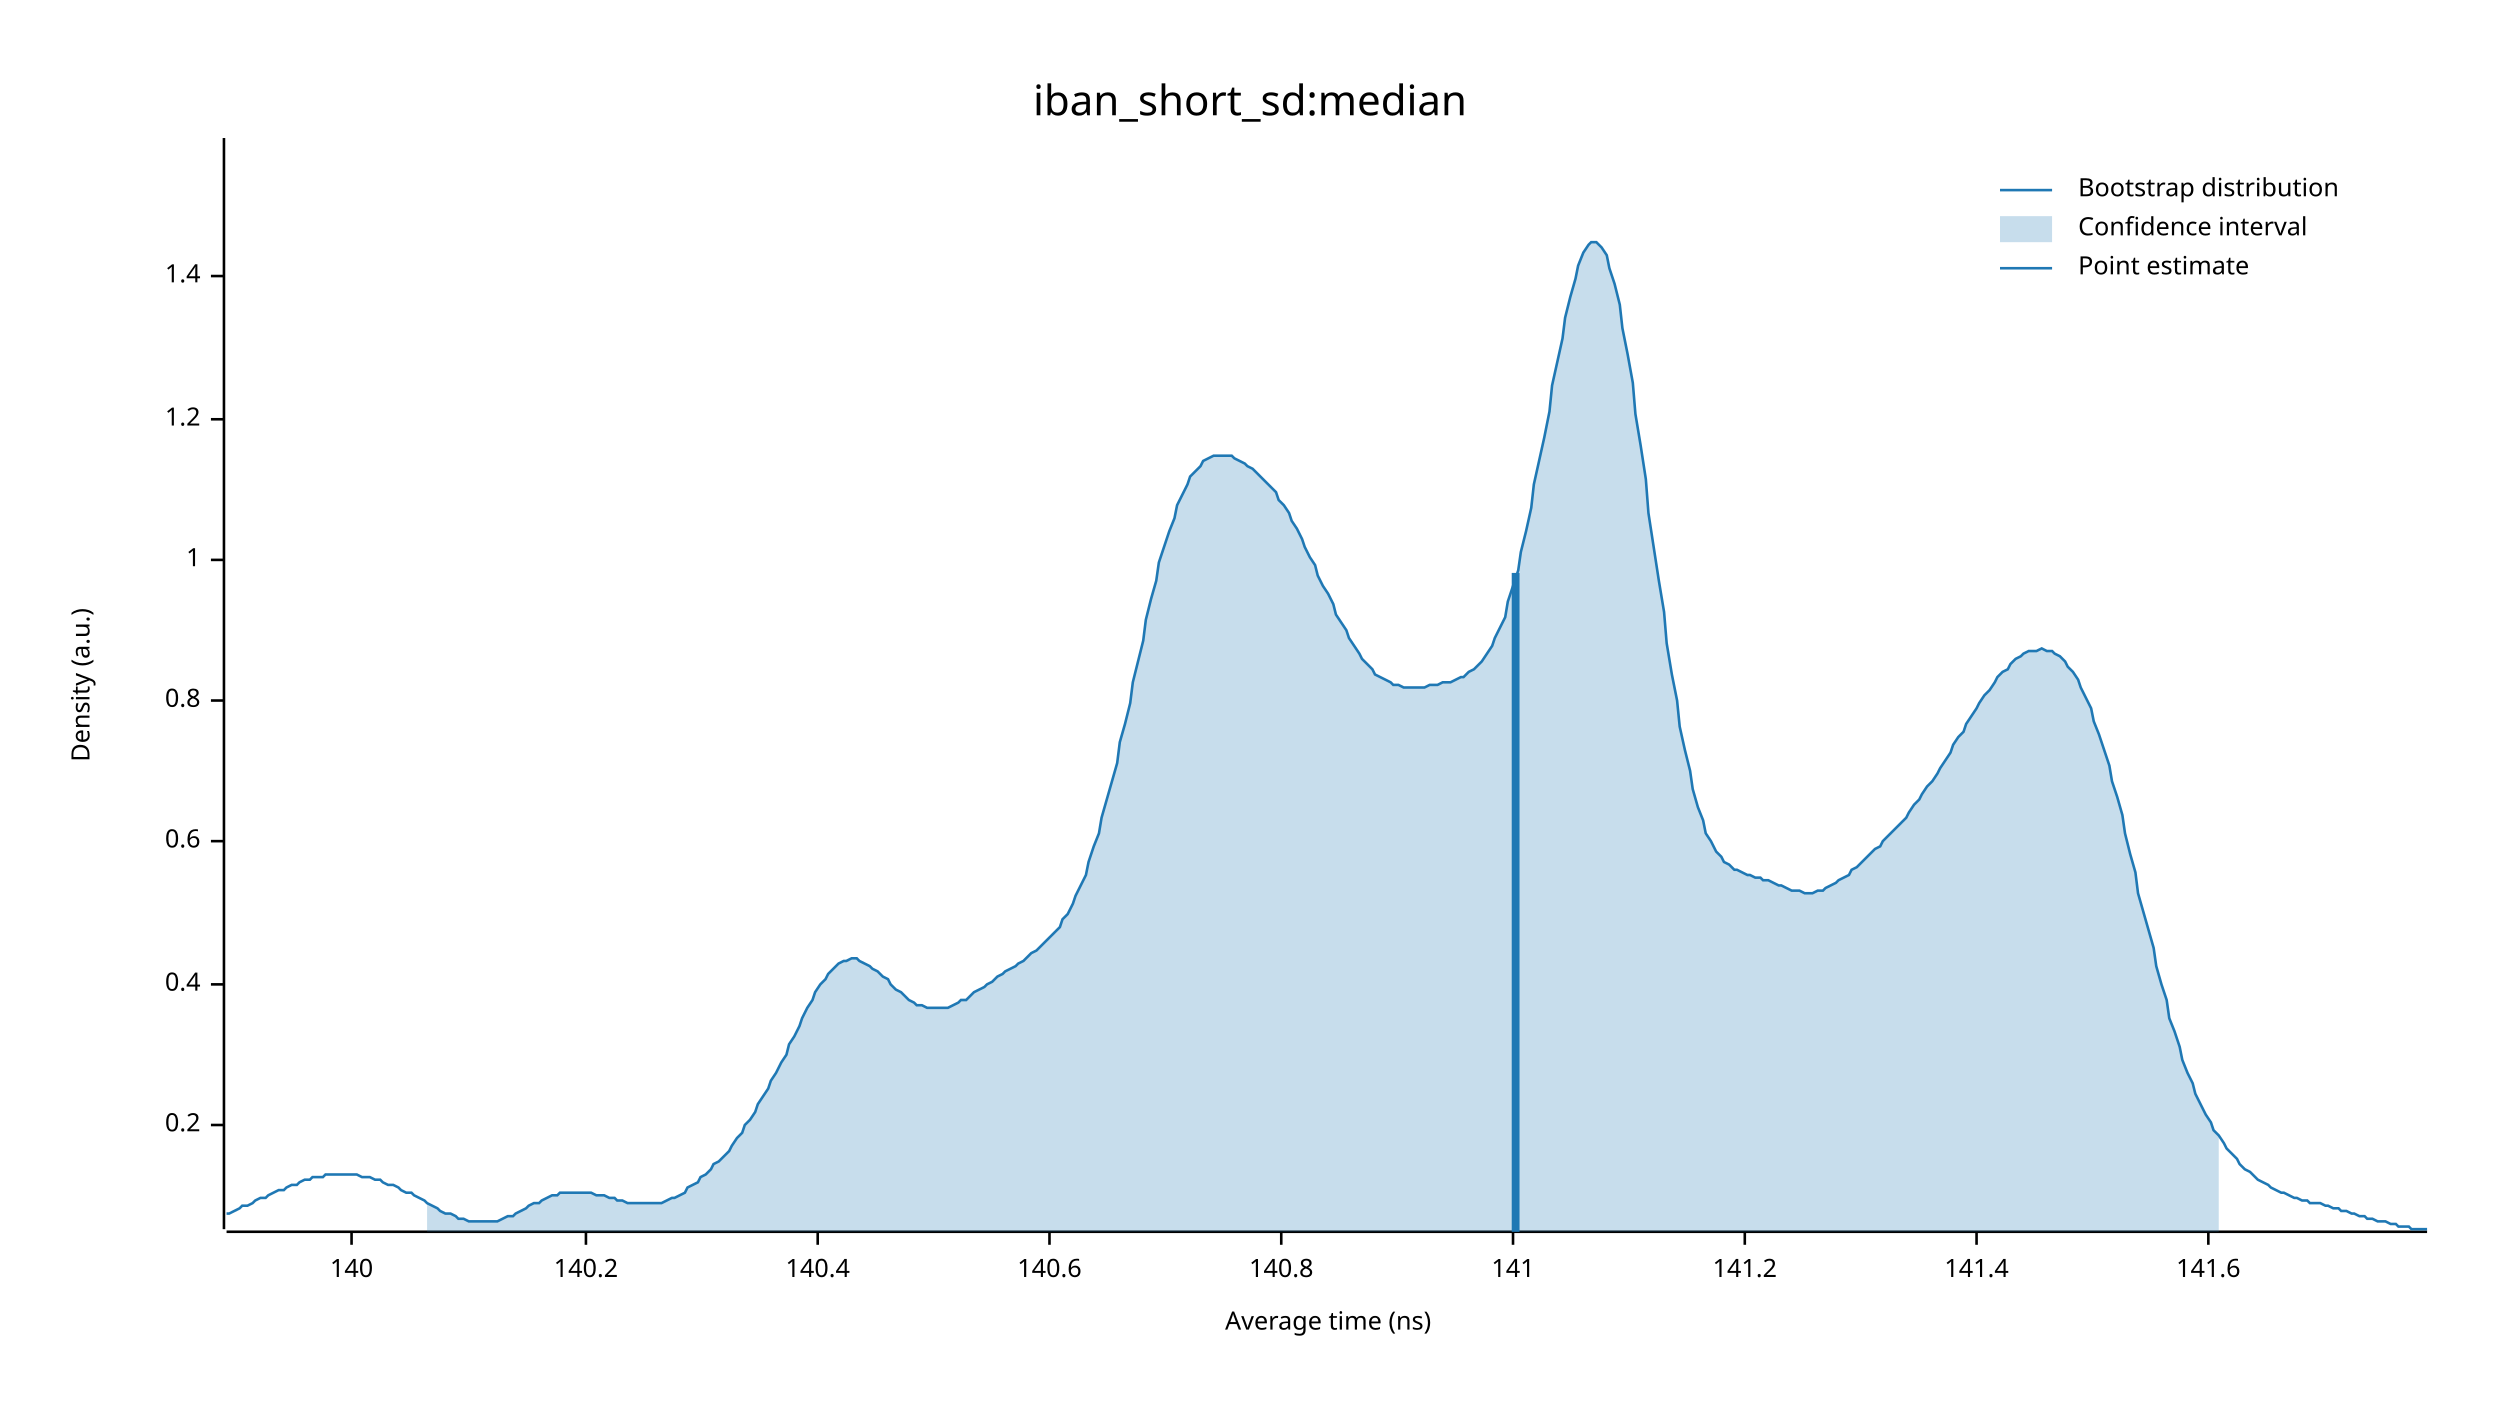
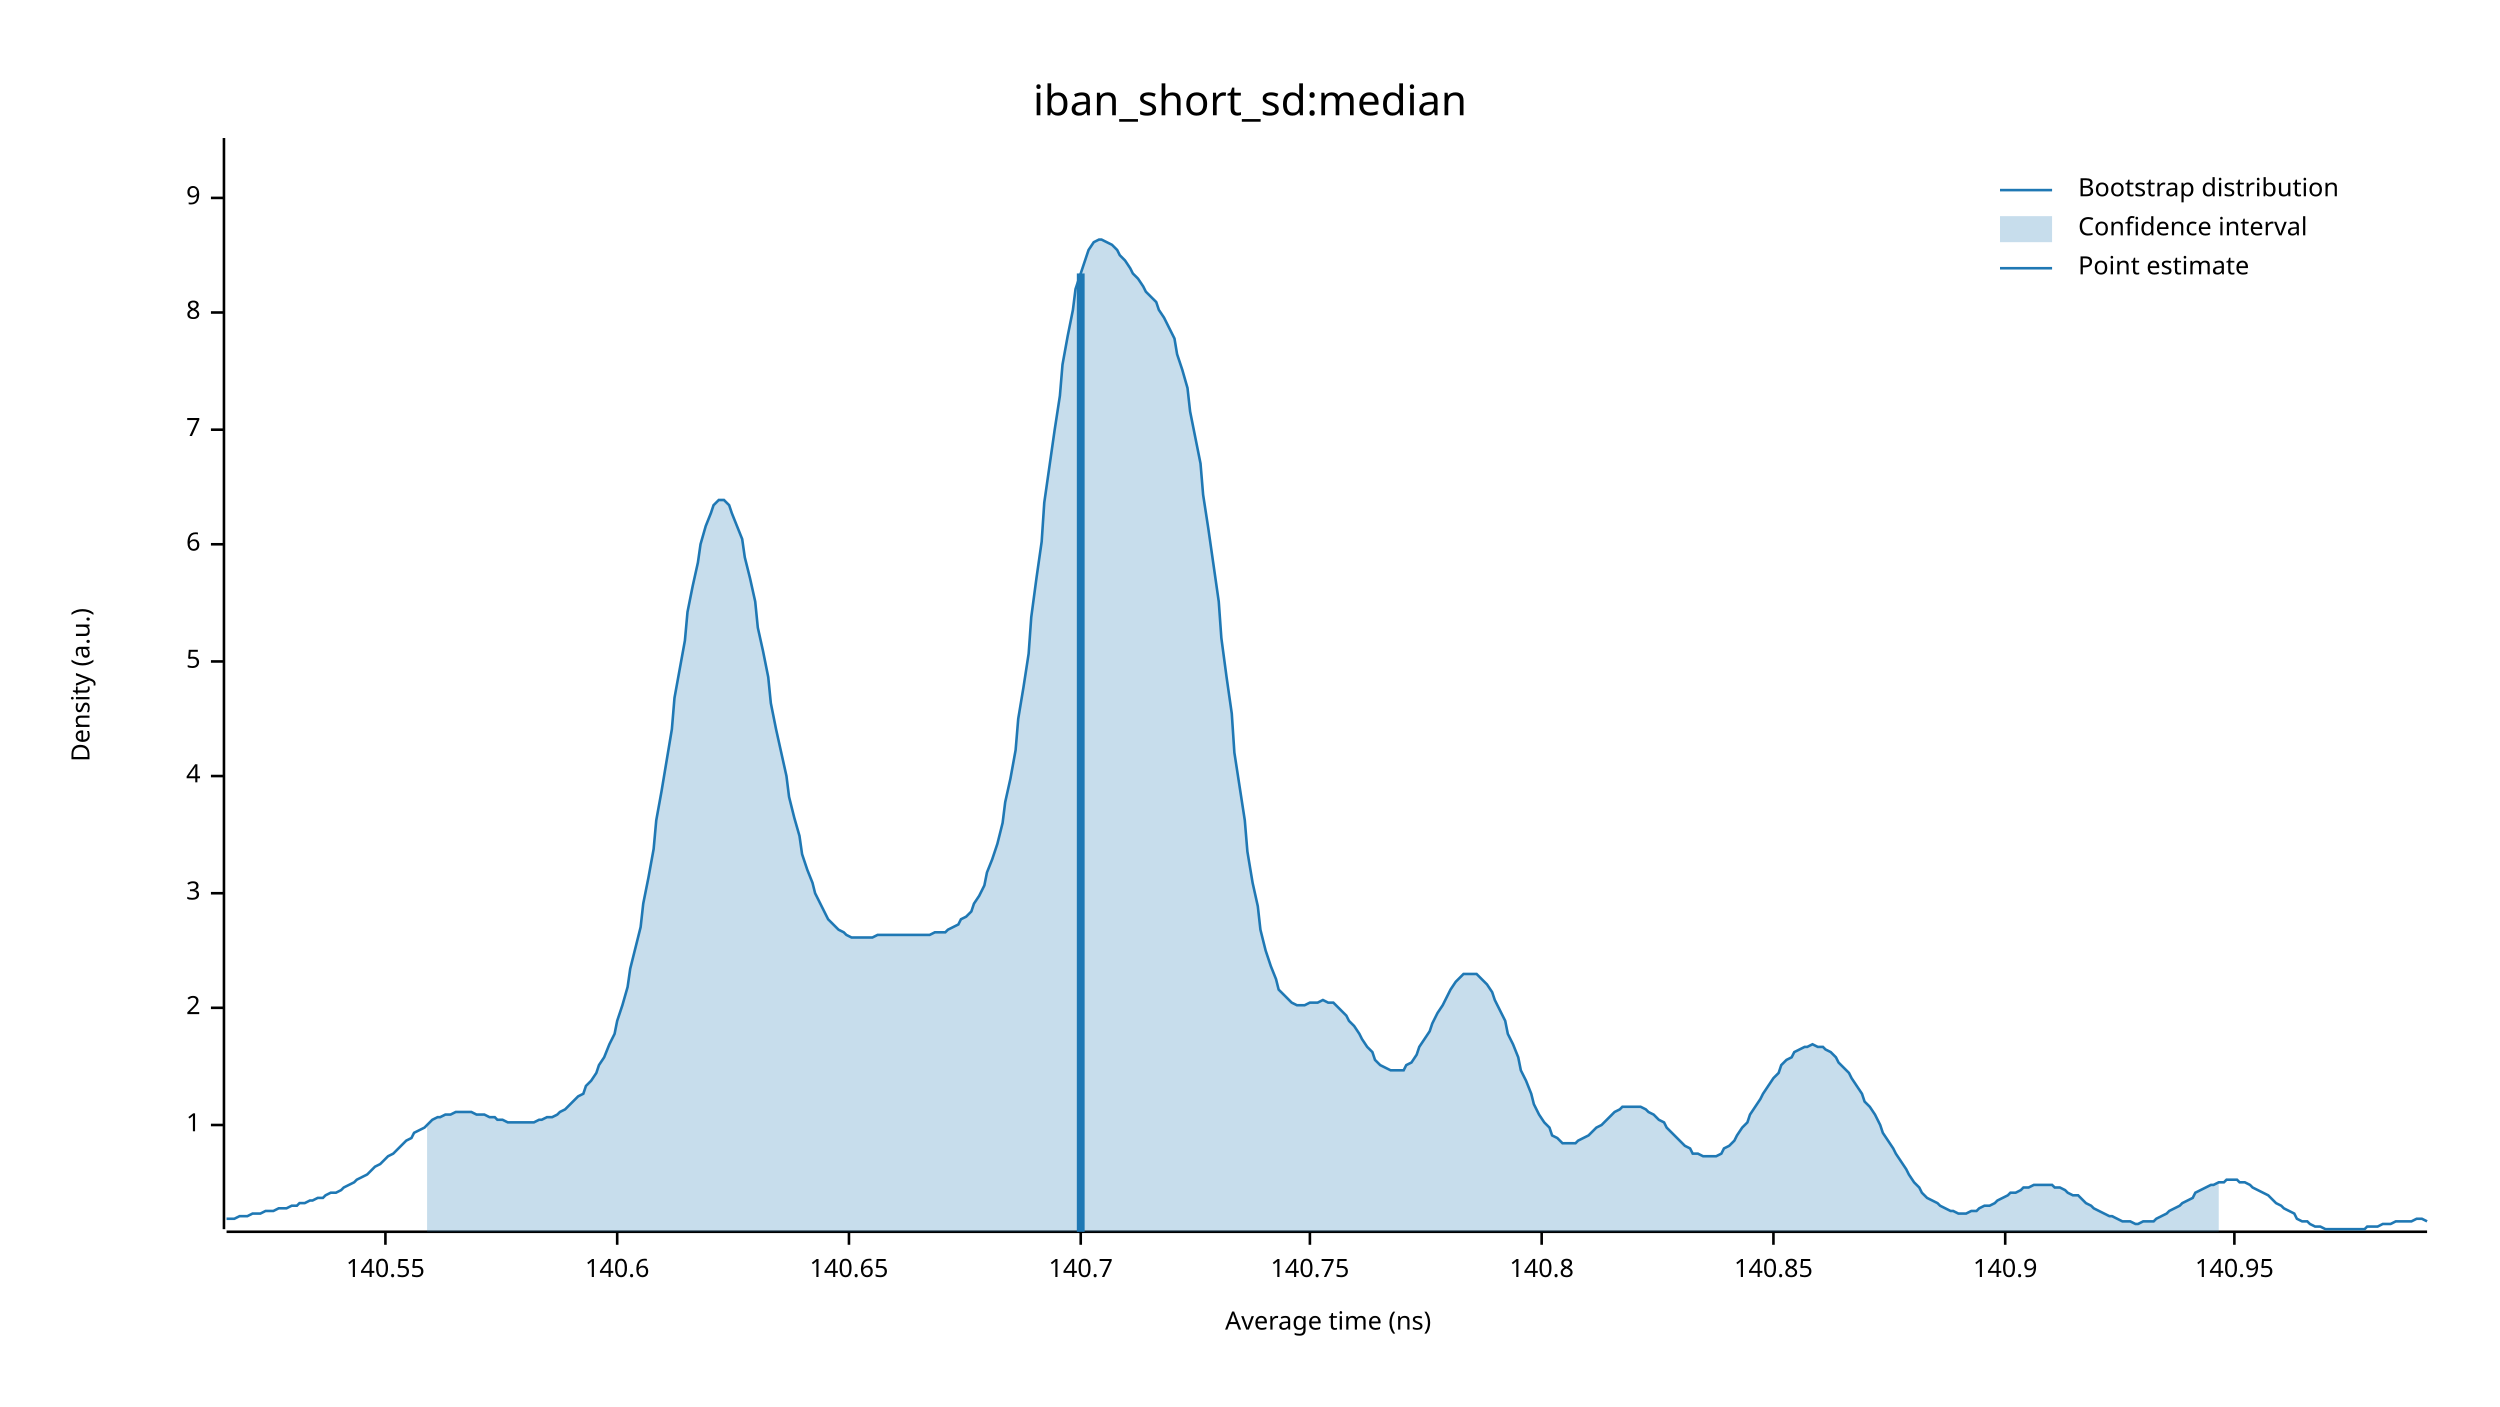
<svg xmlns="http://www.w3.org/2000/svg" width="960" height="540" viewBox="0 0 960 540">
  <text x="480" y="32" dy="0.76em" text-anchor="middle" font-family="sans-serif" font-size="16.129" opacity="1" fill="#000000">
iban_short_sd:median
</text>
  <text x="27" y="263" dy="0.76em" text-anchor="middle" font-family="sans-serif" font-size="9.677" opacity="1" fill="#000000" transform="rotate(270, 27, 263)">
Density (a.u.)
</text>
  <text x="510" y="513" dy="-0.5ex" text-anchor="middle" font-family="sans-serif" font-size="9.677" opacity="1" fill="#000000">
Average time (ns)
</text>
  <polyline fill="none" opacity="1" stroke="#000000" stroke-width="1" points="86,53 86,472 " />
  <text x="77" y="432" dy="0.5ex" text-anchor="end" font-family="sans-serif" font-size="9.677" opacity="1" fill="#000000">
- 0.2
+ 1
</text>
  <polyline fill="none" opacity="1" stroke="#000000" stroke-width="1" points="81,432 86,432 " />
-   <text x="77" y="378" dy="0.5ex" text-anchor="end" font-family="sans-serif" font-size="9.677" opacity="1" fill="#000000">
- 0.4
+   <text x="77" y="387" dy="0.5ex" text-anchor="end" font-family="sans-serif" font-size="9.677" opacity="1" fill="#000000">
+ 2
</text>
-   <polyline fill="none" opacity="1" stroke="#000000" stroke-width="1" points="81,378 86,378 " />
-   <text x="77" y="323" dy="0.5ex" text-anchor="end" font-family="sans-serif" font-size="9.677" opacity="1" fill="#000000">
- 0.6
+   <polyline fill="none" opacity="1" stroke="#000000" stroke-width="1" points="81,387 86,387 " />
+   <text x="77" y="343" dy="0.5ex" text-anchor="end" font-family="sans-serif" font-size="9.677" opacity="1" fill="#000000">
+ 3
</text>
-   <polyline fill="none" opacity="1" stroke="#000000" stroke-width="1" points="81,323 86,323 " />
-   <text x="77" y="269" dy="0.5ex" text-anchor="end" font-family="sans-serif" font-size="9.677" opacity="1" fill="#000000">
- 0.8
+   <polyline fill="none" opacity="1" stroke="#000000" stroke-width="1" points="81,343 86,343 " />
+   <text x="77" y="298" dy="0.5ex" text-anchor="end" font-family="sans-serif" font-size="9.677" opacity="1" fill="#000000">
+ 4
</text>
-   <polyline fill="none" opacity="1" stroke="#000000" stroke-width="1" points="81,269 86,269 " />
-   <text x="77" y="215" dy="0.5ex" text-anchor="end" font-family="sans-serif" font-size="9.677" opacity="1" fill="#000000">
- 1
+   <polyline fill="none" opacity="1" stroke="#000000" stroke-width="1" points="81,298 86,298 " />
+   <text x="77" y="254" dy="0.5ex" text-anchor="end" font-family="sans-serif" font-size="9.677" opacity="1" fill="#000000">
+ 5
</text>
-   <polyline fill="none" opacity="1" stroke="#000000" stroke-width="1" points="81,215 86,215 " />
-   <text x="77" y="161" dy="0.5ex" text-anchor="end" font-family="sans-serif" font-size="9.677" opacity="1" fill="#000000">
- 1.2
+   <polyline fill="none" opacity="1" stroke="#000000" stroke-width="1" points="81,254 86,254 " />
+   <text x="77" y="209" dy="0.5ex" text-anchor="end" font-family="sans-serif" font-size="9.677" opacity="1" fill="#000000">
+ 6
</text>
-   <polyline fill="none" opacity="1" stroke="#000000" stroke-width="1" points="81,161 86,161 " />
-   <text x="77" y="106" dy="0.5ex" text-anchor="end" font-family="sans-serif" font-size="9.677" opacity="1" fill="#000000">
- 1.4
+   <polyline fill="none" opacity="1" stroke="#000000" stroke-width="1" points="81,209 86,209 " />
+   <text x="77" y="165" dy="0.5ex" text-anchor="end" font-family="sans-serif" font-size="9.677" opacity="1" fill="#000000">
+ 7
</text>
-   <polyline fill="none" opacity="1" stroke="#000000" stroke-width="1" points="81,106 86,106 " />
+   <polyline fill="none" opacity="1" stroke="#000000" stroke-width="1" points="81,165 86,165 " />
+   <text x="77" y="120" dy="0.5ex" text-anchor="end" font-family="sans-serif" font-size="9.677" opacity="1" fill="#000000">
+ 8
+ </text>
+   <polyline fill="none" opacity="1" stroke="#000000" stroke-width="1" points="81,120 86,120 " />
+   <text x="77" y="76" dy="0.5ex" text-anchor="end" font-family="sans-serif" font-size="9.677" opacity="1" fill="#000000">
+ 9
+ </text>
+   <polyline fill="none" opacity="1" stroke="#000000" stroke-width="1" points="81,76 86,76 " />
  <polyline fill="none" opacity="1" stroke="#000000" stroke-width="1" points="87,473 932,473 " />
-   <text x="135" y="483" dy="0.76em" text-anchor="middle" font-family="sans-serif" font-size="9.677" opacity="1" fill="#000000">
- 140
+   <text x="148" y="483" dy="0.76em" text-anchor="middle" font-family="sans-serif" font-size="9.677" opacity="1" fill="#000000">
+ 140.55
</text>
-   <polyline fill="none" opacity="1" stroke="#000000" stroke-width="1" points="135,473 135,478 " />
-   <text x="225" y="483" dy="0.76em" text-anchor="middle" font-family="sans-serif" font-size="9.677" opacity="1" fill="#000000">
- 140.2
- </text>
-   <polyline fill="none" opacity="1" stroke="#000000" stroke-width="1" points="225,473 225,478 " />
-   <text x="314" y="483" dy="0.76em" text-anchor="middle" font-family="sans-serif" font-size="9.677" opacity="1" fill="#000000">
- 140.4
- </text>
-   <polyline fill="none" opacity="1" stroke="#000000" stroke-width="1" points="314,473 314,478 " />
-   <text x="403" y="483" dy="0.76em" text-anchor="middle" font-family="sans-serif" font-size="9.677" opacity="1" fill="#000000">
+   <polyline fill="none" opacity="1" stroke="#000000" stroke-width="1" points="148,473 148,478 " />
+   <text x="237" y="483" dy="0.76em" text-anchor="middle" font-family="sans-serif" font-size="9.677" opacity="1" fill="#000000">
140.6
</text>
-   <polyline fill="none" opacity="1" stroke="#000000" stroke-width="1" points="403,473 403,478 " />
-   <text x="492" y="483" dy="0.76em" text-anchor="middle" font-family="sans-serif" font-size="9.677" opacity="1" fill="#000000">
+   <polyline fill="none" opacity="1" stroke="#000000" stroke-width="1" points="237,473 237,478 " />
+   <text x="326" y="483" dy="0.76em" text-anchor="middle" font-family="sans-serif" font-size="9.677" opacity="1" fill="#000000">
+ 140.65
+ </text>
+   <polyline fill="none" opacity="1" stroke="#000000" stroke-width="1" points="326,473 326,478 " />
+   <text x="415" y="483" dy="0.76em" text-anchor="middle" font-family="sans-serif" font-size="9.677" opacity="1" fill="#000000">
+ 140.7
+ </text>
+   <polyline fill="none" opacity="1" stroke="#000000" stroke-width="1" points="415,473 415,478 " />
+   <text x="503" y="483" dy="0.76em" text-anchor="middle" font-family="sans-serif" font-size="9.677" opacity="1" fill="#000000">
+ 140.75
+ </text>
+   <polyline fill="none" opacity="1" stroke="#000000" stroke-width="1" points="503,473 503,478 " />
+   <text x="592" y="483" dy="0.76em" text-anchor="middle" font-family="sans-serif" font-size="9.677" opacity="1" fill="#000000">
140.8
</text>
-   <polyline fill="none" opacity="1" stroke="#000000" stroke-width="1" points="492,473 492,478 " />
-   <text x="581" y="483" dy="0.76em" text-anchor="middle" font-family="sans-serif" font-size="9.677" opacity="1" fill="#000000">
- 141
+   <polyline fill="none" opacity="1" stroke="#000000" stroke-width="1" points="592,473 592,478 " />
+   <text x="681" y="483" dy="0.76em" text-anchor="middle" font-family="sans-serif" font-size="9.677" opacity="1" fill="#000000">
+ 140.85
</text>
-   <polyline fill="none" opacity="1" stroke="#000000" stroke-width="1" points="581,473 581,478 " />
-   <text x="670" y="483" dy="0.76em" text-anchor="middle" font-family="sans-serif" font-size="9.677" opacity="1" fill="#000000">
- 141.2
+   <polyline fill="none" opacity="1" stroke="#000000" stroke-width="1" points="681,473 681,478 " />
+   <text x="770" y="483" dy="0.76em" text-anchor="middle" font-family="sans-serif" font-size="9.677" opacity="1" fill="#000000">
+ 140.9
</text>
-   <polyline fill="none" opacity="1" stroke="#000000" stroke-width="1" points="670,473 670,478 " />
-   <text x="759" y="483" dy="0.76em" text-anchor="middle" font-family="sans-serif" font-size="9.677" opacity="1" fill="#000000">
- 141.4
+   <polyline fill="none" opacity="1" stroke="#000000" stroke-width="1" points="770,473 770,478 " />
+   <text x="858" y="483" dy="0.76em" text-anchor="middle" font-family="sans-serif" font-size="9.677" opacity="1" fill="#000000">
+ 140.95
</text>
-   <polyline fill="none" opacity="1" stroke="#000000" stroke-width="1" points="759,473 759,478 " />
-   <text x="848" y="483" dy="0.76em" text-anchor="middle" font-family="sans-serif" font-size="9.677" opacity="1" fill="#000000">
- 141.6
- </text>
-   <polyline fill="none" opacity="1" stroke="#000000" stroke-width="1" points="848,473 848,478 " />
-   <polyline fill="none" opacity="1" stroke="#1F78B4" stroke-width="1" points="87,466 88,466 90,465 92,464 93,463 95,463 97,462 98,461 100,460 102,460 103,459 105,458 107,457 109,457 110,456 112,455 114,455 115,454 117,453 119,453 120,452 122,452 124,452 125,451 127,451 129,451 131,451 132,451 134,451 136,451 137,451 139,452 141,452 142,452 144,453 146,453 147,454 149,455 151,455 153,456 154,457 156,458 158,458 159,459 161,460 163,461 164,462 166,463 168,464 169,465 171,466 173,466 175,467 176,468 178,468 180,469 181,469 183,469 185,469 186,469 188,469 190,469 191,469 193,468 195,467 197,467 198,466 200,465 202,464 203,463 205,462 207,462 208,461 210,460 212,459 214,459 215,458 217,458 219,458 220,458 222,458 224,458 225,458 227,458 229,459 230,459 232,459 234,460 236,460 237,461 239,461 241,462 242,462 244,462 246,462 247,462 249,462 251,462 252,462 254,462 256,461 258,460 259,460 261,459 263,458 264,456 266,455 268,454 269,452 271,451 273,449 274,447 276,446 278,444 280,442 281,440 283,437 285,435 286,432 288,430 290,427 291,424 293,421 295,418 296,415 298,412 300,408 302,405 303,401 305,398 307,394 308,391 310,387 312,384 313,381 315,378 317,376 318,374 320,372 322,370 324,369 325,369 327,368 329,368 330,369 332,370 334,371 335,372 337,373 339,375 341,376 342,378 344,380 346,381 347,382 349,384 351,385 352,386 354,386 356,387 357,387 359,387 361,387 363,387 364,387 366,386 368,385 369,384 371,384 373,382 374,381 376,380 378,379 379,378 381,377 383,375 385,374 386,373 388,372 390,371 391,370 393,369 395,367 396,366 398,365 400,363 401,362 403,360 405,358 407,356 408,353 410,351 412,347 413,344 415,340 417,336 418,331 420,325 422,320 423,314 425,307 427,300 429,293 430,285 432,278 434,270 435,262 437,254 439,246 440,238 442,230 444,223 445,216 447,210 449,204 451,199 452,194 454,190 456,186 457,183 459,181 461,179 462,177 464,176 466,175 468,175 469,175 471,175 473,175 474,176 476,177 478,178 479,179 481,180 483,182 484,183 486,185 488,187 490,189 491,192 493,194 495,197 496,200 498,203 500,207 501,210 503,214 505,217 506,221 508,225 510,228 512,232 513,236 515,239 517,242 518,245 520,248 522,251 523,253 525,255 527,257 528,259 530,260 532,261 534,262 535,263 537,263 539,264 540,264 542,264 544,264 545,264 547,264 549,263 550,263 552,263 554,262 556,262 557,262 559,261 561,260 562,260 564,258 566,257 567,256 569,254 571,251 573,248 574,245 576,241 578,237 579,231 581,225 583,219 584,212 586,204 588,195 589,186 591,177 593,168 595,158 596,148 598,139 600,130 601,122 603,114 605,107 606,102 608,97 610,94 611,93 613,93 615,95 617,98 618,103 620,109 622,117 623,126 625,136 627,147 628,159 630,171 632,184 633,197 635,210 637,223 639,235 640,247 642,259 644,269 645,279 647,288 649,296 650,303 652,310 654,315 655,320 657,323 659,327 661,329 662,331 664,332 666,334 667,334 669,335 671,336 672,336 674,337 676,337 677,338 679,338 681,339 683,340 684,340 686,341 688,342 689,342 691,342 693,343 694,343 696,343 698,342 700,342 701,341 703,340 705,339 706,338 708,337 710,336 711,334 713,333 715,331 716,330 718,328 720,326 722,325 723,323 725,321 727,319 728,318 730,316 732,314 733,312 735,309 737,307 738,305 740,302 742,300 744,297 745,295 747,292 749,289 750,286 752,283 754,281 755,278 757,275 759,272 760,270 762,267 764,265 766,262 767,260 769,258 771,257 772,255 774,253 776,252 777,251 779,250 781,250 782,250 784,249 786,250 788,250 789,251 791,252 793,254 794,256 796,258 798,261 799,264 801,268 803,272 804,277 806,282 808,288 810,294 811,300 813,306 815,313 816,320 818,328 820,335 821,343 823,350 825,357 827,364 828,371 830,378 832,384 833,391 835,396 837,402 838,407 840,412 842,416 843,420 845,424 847,428 849,431 850,434 852,436 854,439 855,441 857,443 859,445 860,447 862,449 864,450 865,451 867,453 869,454 871,455 872,456 874,457 876,458 877,458 879,459 881,460 882,460 884,461 886,461 887,462 889,462 891,462 893,463 894,463 896,464 898,464 899,465 901,465 903,466 904,466 906,467 908,467 909,468 911,468 913,469 915,469 916,469 918,470 920,470 921,471 923,471 925,471 926,472 928,472 930,472 932,472 " />
-   <polygon opacity="0.25" fill="#1F78B4" points="164,462 166,463 168,464 169,465 171,466 173,466 175,467 176,468 178,468 180,469 181,469 183,469 185,469 186,469 188,469 190,469 191,469 193,468 195,467 197,467 198,466 200,465 202,464 203,463 205,462 207,462 208,461 210,460 212,459 214,459 215,458 217,458 219,458 220,458 222,458 224,458 225,458 227,458 229,459 230,459 232,459 234,460 236,460 237,461 239,461 241,462 242,462 244,462 246,462 247,462 249,462 251,462 252,462 254,462 256,461 258,460 259,460 261,459 263,458 264,456 266,455 268,454 269,452 271,451 273,449 274,447 276,446 278,444 280,442 281,440 283,437 285,435 286,432 288,430 290,427 291,424 293,421 295,418 296,415 298,412 300,408 302,405 303,401 305,398 307,394 308,391 310,387 312,384 313,381 315,378 317,376 318,374 320,372 322,370 324,369 325,369 327,368 329,368 330,369 332,370 334,371 335,372 337,373 339,375 341,376 342,378 344,380 346,381 347,382 349,384 351,385 352,386 354,386 356,387 357,387 359,387 361,387 363,387 364,387 366,386 368,385 369,384 371,384 373,382 374,381 376,380 378,379 379,378 381,377 383,375 385,374 386,373 388,372 390,371 391,370 393,369 395,367 396,366 398,365 400,363 401,362 403,360 405,358 407,356 408,353 410,351 412,347 413,344 415,340 417,336 418,331 420,325 422,320 423,314 425,307 427,300 429,293 430,285 432,278 434,270 435,262 437,254 439,246 440,238 442,230 444,223 445,216 447,210 449,204 451,199 452,194 454,190 456,186 457,183 459,181 461,179 462,177 464,176 466,175 468,175 469,175 471,175 473,175 474,176 476,177 478,178 479,179 481,180 483,182 484,183 486,185 488,187 490,189 491,192 493,194 495,197 496,200 498,203 500,207 501,210 503,214 505,217 506,221 508,225 510,228 512,232 513,236 515,239 517,242 518,245 520,248 522,251 523,253 525,255 527,257 528,259 530,260 532,261 534,262 535,263 537,263 539,264 540,264 542,264 544,264 545,264 547,264 549,263 550,263 552,263 554,262 556,262 557,262 559,261 561,260 562,260 564,258 566,257 567,256 569,254 571,251 573,248 574,245 576,241 578,237 579,231 581,225 583,219 584,212 586,204 588,195 589,186 591,177 593,168 595,158 596,148 598,139 600,130 601,122 603,114 605,107 606,102 608,97 610,94 611,93 613,93 615,95 617,98 618,103 620,109 622,117 623,126 625,136 627,147 628,159 630,171 632,184 633,197 635,210 637,223 639,235 640,247 642,259 644,269 645,279 647,288 649,296 650,303 652,310 654,315 655,320 657,323 659,327 661,329 662,331 664,332 666,334 667,334 669,335 671,336 672,336 674,337 676,337 677,338 679,338 681,339 683,340 684,340 686,341 688,342 689,342 691,342 693,343 694,343 696,343 698,342 700,342 701,341 703,340 705,339 706,338 708,337 710,336 711,334 713,333 715,331 716,330 718,328 720,326 722,325 723,323 725,321 727,319 728,318 730,316 732,314 733,312 735,309 737,307 738,305 740,302 742,300 744,297 745,295 747,292 749,289 750,286 752,283 754,281 755,278 757,275 759,272 760,270 762,267 764,265 766,262 767,260 769,258 771,257 772,255 774,253 776,252 777,251 779,250 781,250 782,250 784,249 786,250 788,250 789,251 791,252 793,254 794,256 796,258 798,261 799,264 801,268 803,272 804,277 806,282 808,288 810,294 811,300 813,306 815,313 816,320 818,328 820,335 821,343 823,350 825,357 827,364 828,371 830,378 832,384 833,391 835,396 837,402 838,407 840,412 842,416 843,420 845,424 847,428 849,431 850,434 852,436 852,473 164,473 " />
-   <polyline fill="none" opacity="1" stroke="#1F78B4" stroke-width="3" points="582,473 582,220 " />
+   <polyline fill="none" opacity="1" stroke="#000000" stroke-width="1" points="858,473 858,478 " />
+   <polyline fill="none" opacity="1" stroke="#1F78B4" stroke-width="1" points="87,468 88,468 90,468 92,467 93,467 95,467 97,466 98,466 100,466 102,465 103,465 105,465 107,464 109,464 110,464 112,463 114,463 115,462 117,462 119,461 120,461 122,460 124,460 125,459 127,458 129,458 131,457 132,456 134,455 136,454 137,453 139,452 141,451 142,450 144,448 146,447 147,446 149,444 151,443 153,441 154,440 156,438 158,437 159,435 161,434 163,433 164,432 166,430 168,429 169,429 171,428 173,428 175,427 176,427 178,427 180,427 181,427 183,428 185,428 186,428 188,429 190,429 191,430 193,430 195,431 197,431 198,431 200,431 202,431 203,431 205,431 207,430 208,430 210,429 212,429 214,428 215,427 217,426 219,424 220,423 222,421 224,420 225,417 227,415 229,412 230,409 232,406 234,401 236,397 237,392 239,386 241,379 242,372 244,364 246,356 247,347 249,337 251,326 252,315 254,304 256,292 258,280 259,268 261,257 263,246 264,235 266,225 268,216 269,209 271,202 273,197 274,194 276,192 278,192 280,194 281,197 283,202 285,207 286,214 288,222 290,231 291,241 293,250 295,260 296,270 298,280 300,289 302,298 303,306 305,314 307,321 308,328 310,334 312,339 313,343 315,347 317,351 318,353 320,355 322,357 324,358 325,359 327,360 329,360 330,360 332,360 334,360 335,360 337,359 339,359 341,359 342,359 344,359 346,359 347,359 349,359 351,359 352,359 354,359 356,359 357,359 359,358 361,358 363,358 364,357 366,356 368,355 369,353 371,352 373,350 374,347 376,344 378,340 379,335 381,330 383,324 385,316 386,308 388,299 390,288 391,276 393,264 395,251 396,237 398,222 400,208 401,193 403,179 405,165 407,152 408,140 410,129 412,119 413,111 415,105 417,99 418,96 420,93 422,92 423,92 425,93 427,94 429,96 430,98 432,100 434,103 435,105 437,107 439,110 440,112 442,114 444,116 445,119 447,122 449,126 451,130 452,136 454,142 456,149 457,158 459,168 461,178 462,190 464,203 466,217 468,231 469,245 471,260 473,274 474,289 476,302 478,315 479,327 481,339 483,348 484,357 486,365 488,371 490,376 491,380 493,382 495,384 496,385 498,386 500,386 501,386 503,385 505,385 506,385 508,384 510,385 512,385 513,386 515,388 517,390 518,392 520,394 522,397 523,399 525,402 527,404 528,407 530,409 532,410 534,411 535,411 537,411 539,411 540,409 542,408 544,405 545,402 547,399 549,396 550,393 552,389 554,386 556,382 557,380 559,377 561,375 562,374 564,374 566,374 567,374 569,376 571,378 573,381 574,384 576,388 578,392 579,397 581,401 583,406 584,411 586,415 588,420 589,424 591,428 593,431 595,433 596,436 598,437 600,439 601,439 603,439 605,439 606,438 608,437 610,436 611,435 613,433 615,432 617,430 618,429 620,427 622,426 623,425 625,425 627,425 628,425 630,425 632,426 633,427 635,428 637,430 639,431 640,433 642,435 644,437 645,438 647,440 649,441 650,443 652,443 654,444 655,444 657,444 659,444 661,443 662,441 664,440 666,438 667,436 669,433 671,431 672,428 674,425 676,422 677,420 679,417 681,414 683,412 684,409 686,407 688,406 689,404 691,403 693,402 694,402 696,401 698,402 700,402 701,403 703,404 705,406 706,408 708,410 710,412 711,414 713,417 715,420 716,423 718,425 720,428 722,432 723,435 725,438 727,441 728,443 730,446 732,449 733,451 735,454 737,456 738,458 740,460 742,461 744,462 745,463 747,464 749,465 750,465 752,466 754,466 755,466 757,465 759,465 760,464 762,463 764,463 766,462 767,461 769,460 771,459 772,458 774,458 776,457 777,456 779,456 781,455 782,455 784,455 786,455 788,455 789,456 791,456 793,457 794,458 796,459 798,459 799,460 801,462 803,463 804,464 806,465 808,466 810,467 811,467 813,468 815,469 816,469 818,469 820,470 821,470 823,469 825,469 827,469 828,468 830,467 832,466 833,465 835,464 837,463 838,462 840,461 842,460 843,458 845,457 847,456 849,455 850,455 852,454 854,454 855,453 857,453 859,453 860,454 862,454 864,455 865,456 867,457 869,458 871,459 872,460 874,462 876,463 877,464 879,465 881,466 882,468 884,469 886,469 887,470 889,471 891,471 893,472 894,472 896,472 898,472 899,472 901,472 903,472 904,472 906,472 908,472 909,471 911,471 913,471 915,470 916,470 918,470 920,469 921,469 923,469 925,469 926,469 928,468 930,468 932,469 " />
+   <polygon opacity="0.25" fill="#1F78B4" points="164,432 166,430 168,429 169,429 171,428 173,428 175,427 176,427 178,427 180,427 181,427 183,428 185,428 186,428 188,429 190,429 191,430 193,430 195,431 197,431 198,431 200,431 202,431 203,431 205,431 207,430 208,430 210,429 212,429 214,428 215,427 217,426 219,424 220,423 222,421 224,420 225,417 227,415 229,412 230,409 232,406 234,401 236,397 237,392 239,386 241,379 242,372 244,364 246,356 247,347 249,337 251,326 252,315 254,304 256,292 258,280 259,268 261,257 263,246 264,235 266,225 268,216 269,209 271,202 273,197 274,194 276,192 278,192 280,194 281,197 283,202 285,207 286,214 288,222 290,231 291,241 293,250 295,260 296,270 298,280 300,289 302,298 303,306 305,314 307,321 308,328 310,334 312,339 313,343 315,347 317,351 318,353 320,355 322,357 324,358 325,359 327,360 329,360 330,360 332,360 334,360 335,360 337,359 339,359 341,359 342,359 344,359 346,359 347,359 349,359 351,359 352,359 354,359 356,359 357,359 359,358 361,358 363,358 364,357 366,356 368,355 369,353 371,352 373,350 374,347 376,344 378,340 379,335 381,330 383,324 385,316 386,308 388,299 390,288 391,276 393,264 395,251 396,237 398,222 400,208 401,193 403,179 405,165 407,152 408,140 410,129 412,119 413,111 415,105 417,99 418,96 420,93 422,92 423,92 425,93 427,94 429,96 430,98 432,100 434,103 435,105 437,107 439,110 440,112 442,114 444,116 445,119 447,122 449,126 451,130 452,136 454,142 456,149 457,158 459,168 461,178 462,190 464,203 466,217 468,231 469,245 471,260 473,274 474,289 476,302 478,315 479,327 481,339 483,348 484,357 486,365 488,371 490,376 491,380 493,382 495,384 496,385 498,386 500,386 501,386 503,385 505,385 506,385 508,384 510,385 512,385 513,386 515,388 517,390 518,392 520,394 522,397 523,399 525,402 527,404 528,407 530,409 532,410 534,411 535,411 537,411 539,411 540,409 542,408 544,405 545,402 547,399 549,396 550,393 552,389 554,386 556,382 557,380 559,377 561,375 562,374 564,374 566,374 567,374 569,376 571,378 573,381 574,384 576,388 578,392 579,397 581,401 583,406 584,411 586,415 588,420 589,424 591,428 593,431 595,433 596,436 598,437 600,439 601,439 603,439 605,439 606,438 608,437 610,436 611,435 613,433 615,432 617,430 618,429 620,427 622,426 623,425 625,425 627,425 628,425 630,425 632,426 633,427 635,428 637,430 639,431 640,433 642,435 644,437 645,438 647,440 649,441 650,443 652,443 654,444 655,444 657,444 659,444 661,443 662,441 664,440 666,438 667,436 669,433 671,431 672,428 674,425 676,422 677,420 679,417 681,414 683,412 684,409 686,407 688,406 689,404 691,403 693,402 694,402 696,401 698,402 700,402 701,403 703,404 705,406 706,408 708,410 710,412 711,414 713,417 715,420 716,423 718,425 720,428 722,432 723,435 725,438 727,441 728,443 730,446 732,449 733,451 735,454 737,456 738,458 740,460 742,461 744,462 745,463 747,464 749,465 750,465 752,466 754,466 755,466 757,465 759,465 760,464 762,463 764,463 766,462 767,461 769,460 771,459 772,458 774,458 776,457 777,456 779,456 781,455 782,455 784,455 786,455 788,455 789,456 791,456 793,457 794,458 796,459 798,459 799,460 801,462 803,463 804,464 806,465 808,466 810,467 811,467 813,468 815,469 816,469 818,469 820,470 821,470 823,469 825,469 827,469 828,468 830,467 832,466 833,465 835,464 837,463 838,462 840,461 842,460 843,458 845,457 847,456 849,455 850,455 852,454 852,473 164,473 " />
+   <polyline fill="none" opacity="1" stroke="#1F78B4" stroke-width="3" points="415,473 415,105 " />
  <text x="798" y="68" dy="0.76em" text-anchor="start" font-family="sans-serif" font-size="9.677" opacity="1" fill="#000000">
Bootstrap distribution
</text>
  <text x="798" y="83" dy="0.76em" text-anchor="start" font-family="sans-serif" font-size="9.677" opacity="1" fill="#000000">
Confidence interval
</text>
  <text x="798" y="98" dy="0.76em" text-anchor="start" font-family="sans-serif" font-size="9.677" opacity="1" fill="#000000">
Point estimate
</text>
  <polyline fill="none" opacity="1" stroke="#1F78B4" stroke-width="1" points="768,73 788,73 " />
  <rect x="768" y="83" width="20" height="10" opacity="0.25" fill="#1F78B4" stroke="none" />
  <polyline fill="none" opacity="1" stroke="#1F78B4" stroke-width="1" points="768,103 788,103 " />
</svg>
